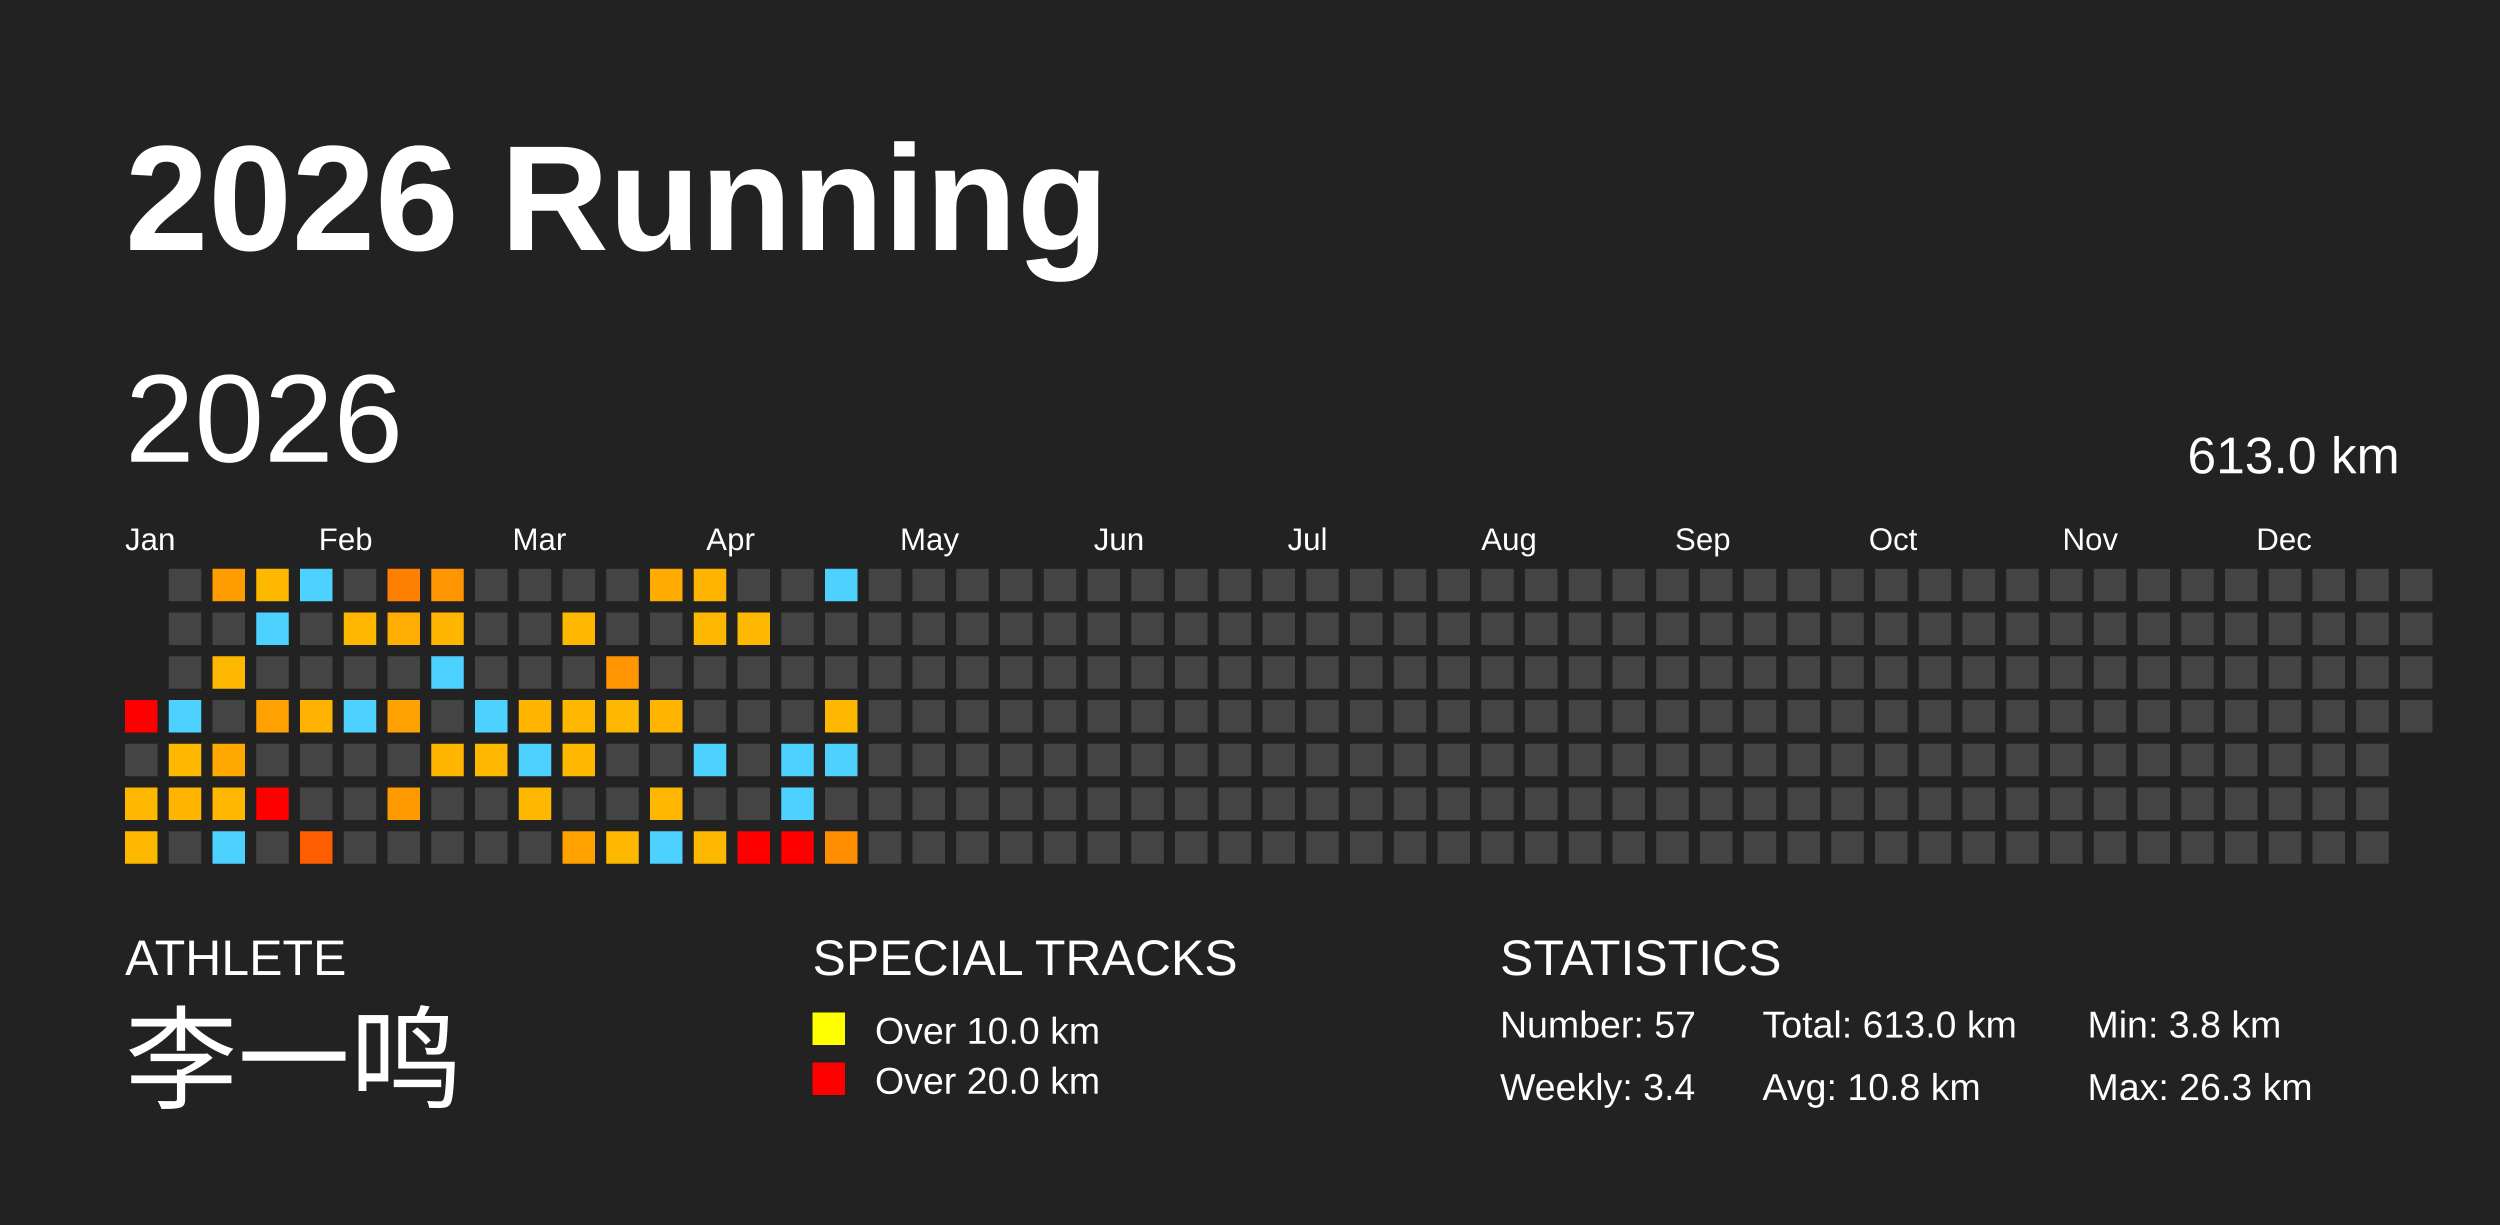
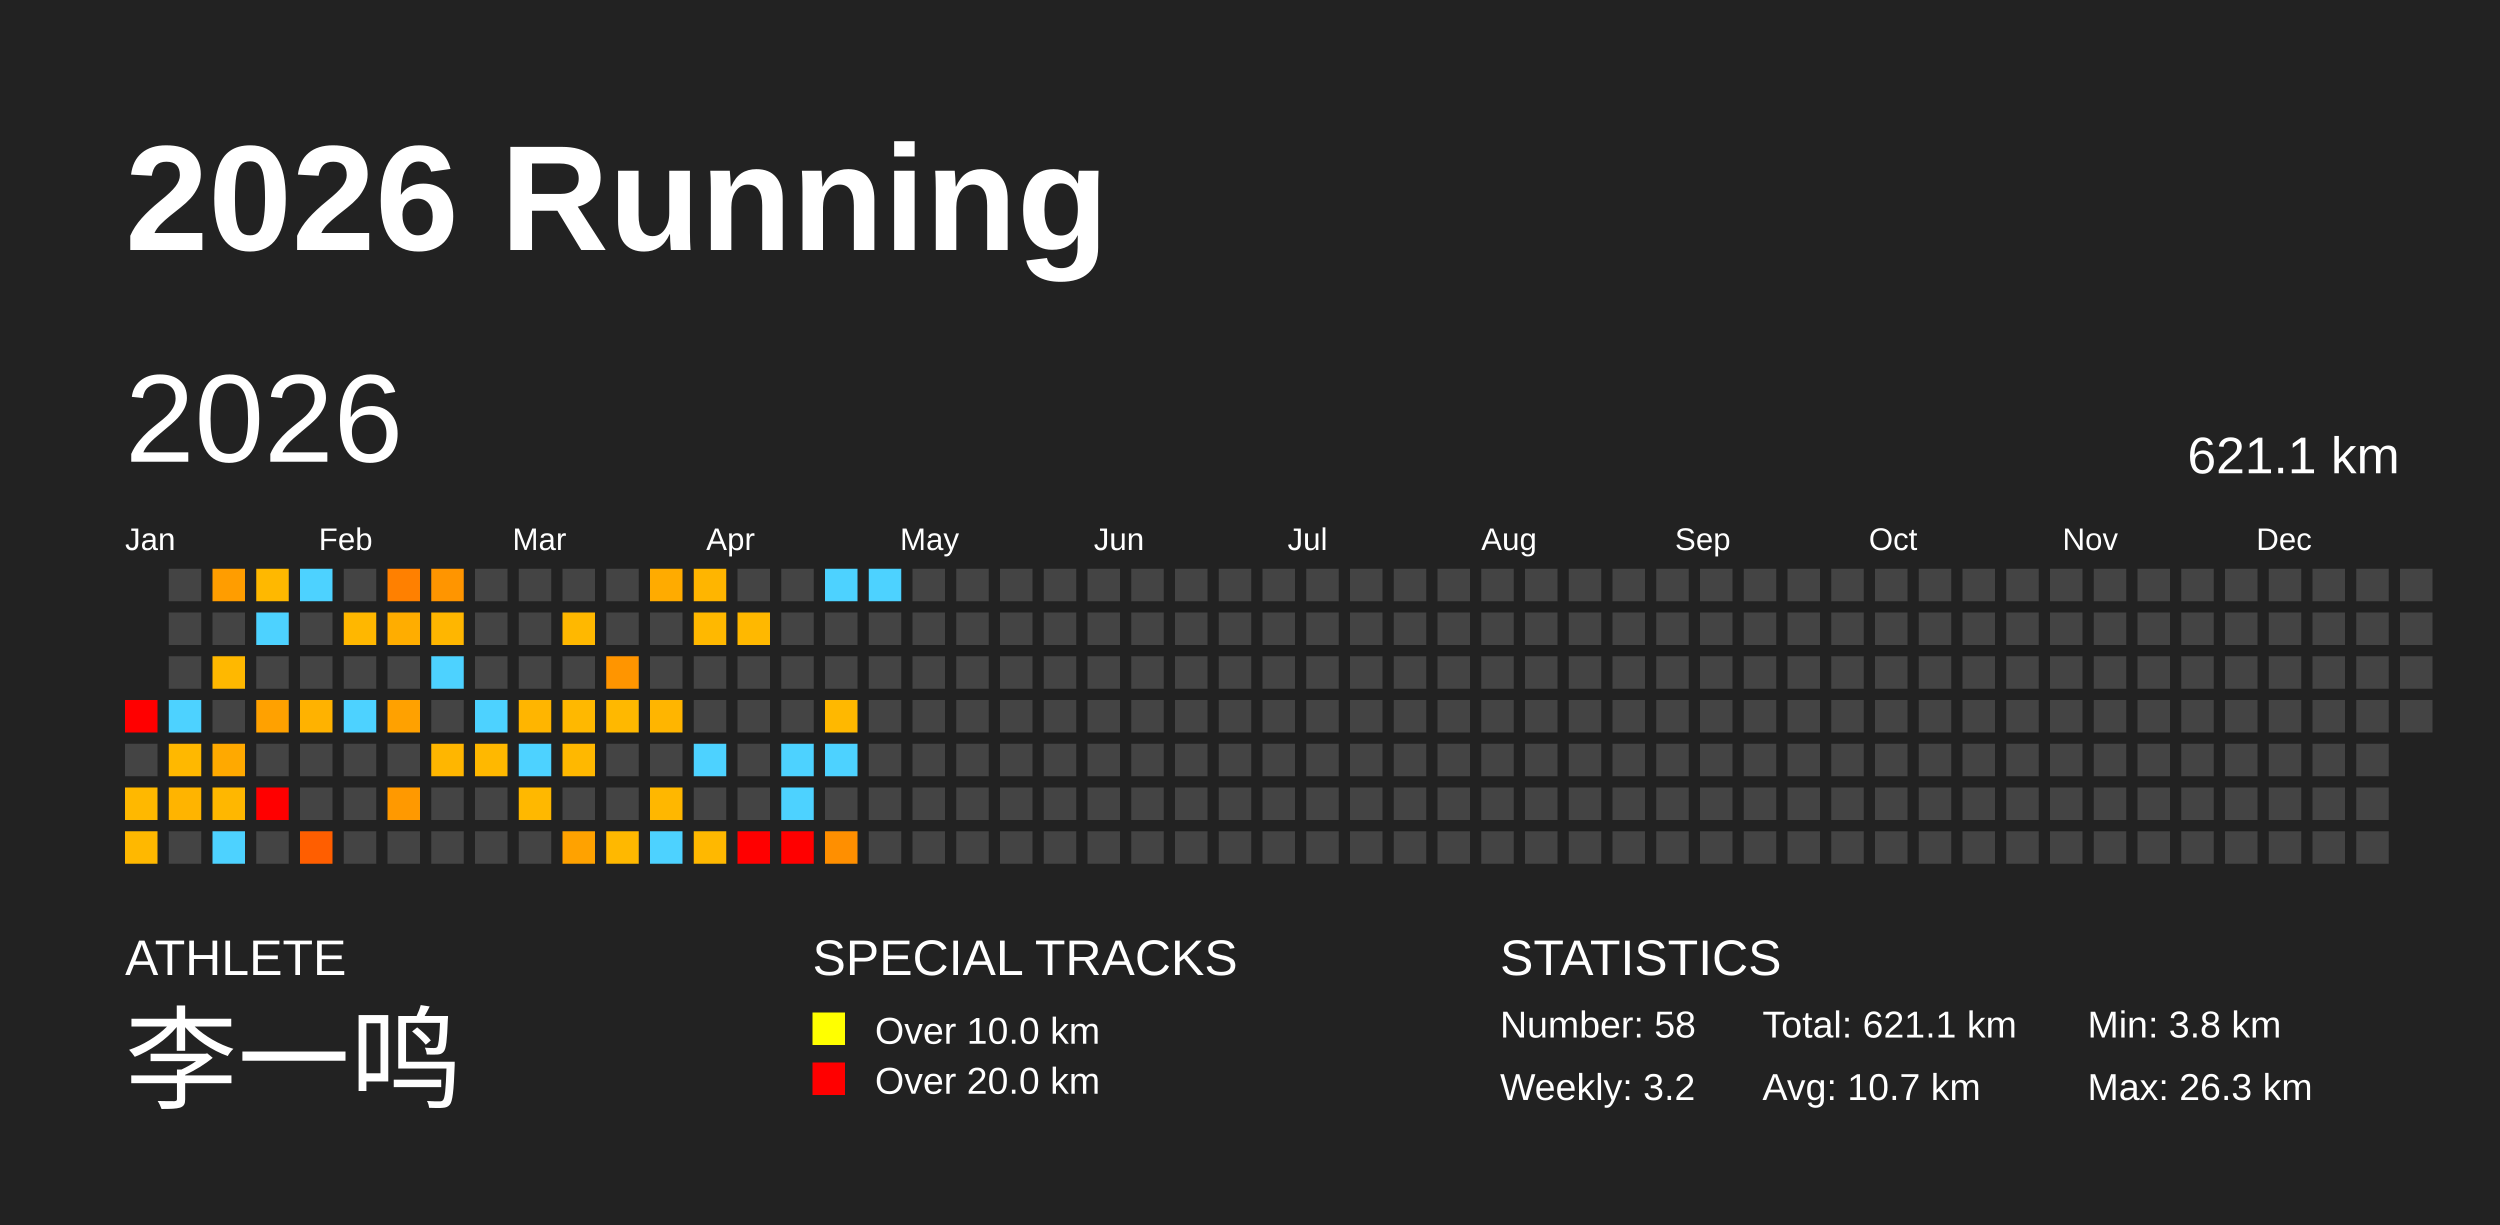
<svg xmlns="http://www.w3.org/2000/svg" baseProfile="full" height="98mm" version="1.1" viewBox="0,0,200,98" width="200mm">
  <defs />
  <rect fill="#222222" height="98" width="200" x="0" y="0" />
  <text fill="#FFFFFF" style="font-size:12px; font-family:Arial; font-weight:bold;" x="10" y="20">2026 Running</text>
  <text fill="#FFFFFF" style="font-size:4px; font-family:Arial" x="10" y="78">ATHLETE</text>
  <text fill="#FFFFFF" style="font-size:9px; font-family:Arial" x="10" y="88">李一鸣</text>
  <text fill="#FFFFFF" style="font-size:4px; font-family:Arial" x="65" y="78">SPECIAL TRACKS</text>
  <rect fill="yellow" height="2.6" width="2.6" x="65" y="81" />
  <text fill="#FFFFFF" style="font-size:3px; font-family:Arial" x="70" y="83.5">Over 10.0 km</text>
  <rect fill="red" height="2.6" width="2.6" x="65" y="85" />
  <text fill="#FFFFFF" style="font-size:3px; font-family:Arial" x="70" y="87.5">Over 20.0 km</text>
  <text fill="#FFFFFF" style="font-size:4px; font-family:Arial" x="120" y="78">STATISTICS</text>
-   <text fill="#FFFFFF" style="font-size:3px; font-family:Arial" x="120" y="83">Number: 57</text>
-   <text fill="#FFFFFF" style="font-size:3px; font-family:Arial" x="120" y="88">Weekly: 3.4</text>
-   <text fill="#FFFFFF" style="font-size:3px; font-family:Arial" x="141" y="83">Total: 613.0 km</text>
-   <text fill="#FFFFFF" style="font-size:3px; font-family:Arial" x="141" y="88">Avg: 10.8 km</text>
+   <text fill="#FFFFFF" style="font-size:3px; font-family:Arial" x="120" y="83">Number: 58</text>
+   <text fill="#FFFFFF" style="font-size:3px; font-family:Arial" x="120" y="88">Weekly: 3.2</text>
+   <text fill="#FFFFFF" style="font-size:3px; font-family:Arial" x="141" y="83">Total: 621.1 km</text>
+   <text fill="#FFFFFF" style="font-size:3px; font-family:Arial" x="141" y="88">Avg: 10.7 km</text>
  <text fill="#FFFFFF" style="font-size:3px; font-family:Arial" x="167" y="83">Min: 3.8 km</text>
  <text fill="#FFFFFF" style="font-size:3px; font-family:Arial" x="167" y="88">Max: 26.3 km</text>
  <text dominant-baseline="hanging" fill="#FFFFFF" style="font-size:10.0px; font-family:Arial;" x="10" y="30">2026</text>
-   <text dominant-baseline="hanging" fill="#FFFFFF" style="font-size:4.125px; font-family:Arial;" x="175" y="35">613.0 km</text>
+   <text dominant-baseline="hanging" fill="#FFFFFF" style="font-size:4.125px; font-family:Arial;" x="175" y="35">621.1 km</text>
  <text fill="#FFFFFF" style="font-size:2.5px; font-family:Arial" x="10.0" y="44">Jan</text>
  <text fill="#FFFFFF" style="font-size:2.5px; font-family:Arial" x="25.5" y="44">Feb</text>
  <text fill="#FFFFFF" style="font-size:2.5px; font-family:Arial" x="41.0" y="44">Mar</text>
  <text fill="#FFFFFF" style="font-size:2.5px; font-family:Arial" x="56.5" y="44">Apr</text>
  <text fill="#FFFFFF" style="font-size:2.5px; font-family:Arial" x="72.0" y="44">May</text>
  <text fill="#FFFFFF" style="font-size:2.5px; font-family:Arial" x="87.5" y="44">Jun</text>
  <text fill="#FFFFFF" style="font-size:2.5px; font-family:Arial" x="103.0" y="44">Jul</text>
  <text fill="#FFFFFF" style="font-size:2.5px; font-family:Arial" x="118.5" y="44">Aug</text>
  <text fill="#FFFFFF" style="font-size:2.5px; font-family:Arial" x="134.0" y="44">Sep</text>
  <text fill="#FFFFFF" style="font-size:2.5px; font-family:Arial" x="149.5" y="44">Oct</text>
  <text fill="#FFFFFF" style="font-size:2.5px; font-family:Arial" x="165.0" y="44">Nov</text>
  <text fill="#FFFFFF" style="font-size:2.5px; font-family:Arial" x="180.5" y="44">Dec</text>
  <rect fill="red" height="2.6" width="2.6" x="10.0" y="56.0" />
  <rect fill="#444444" height="2.6" width="2.6" x="10.0" y="59.5" />
  <rect fill="#ffb800" height="2.6" width="2.6" x="10.0" y="63.0" />
  <rect fill="#ffb800" height="2.6" width="2.6" x="10.0" y="66.5" />
  <rect fill="#444444" height="2.6" width="2.6" x="13.5" y="45.5" />
  <rect fill="#444444" height="2.6" width="2.6" x="13.5" y="49.0" />
  <rect fill="#444444" height="2.6" width="2.6" x="13.5" y="52.5" />
  <rect fill="#4dd2ff" height="2.6" width="2.6" x="13.5" y="56.0" />
  <rect fill="#ffb800" height="2.6" width="2.6" x="13.5" y="59.5" />
  <rect fill="#ffb400" height="2.6" width="2.6" x="13.5" y="63.0" />
  <rect fill="#444444" height="2.6" width="2.6" x="13.5" y="66.5" />
  <rect fill="#ff9d00" height="2.6" width="2.6" x="17.0" y="45.5" />
  <rect fill="#444444" height="2.6" width="2.6" x="17.0" y="49.0" />
  <rect fill="#ffb800" height="2.6" width="2.6" x="17.0" y="52.5" />
  <rect fill="#444444" height="2.6" width="2.6" x="17.0" y="56.0" />
  <rect fill="#ffa900" height="2.6" width="2.6" x="17.0" y="59.5" />
  <rect fill="#ffb700" height="2.6" width="2.6" x="17.0" y="63.0" />
  <rect fill="#4dd2ff" height="2.6" width="2.6" x="17.0" y="66.5" />
  <rect fill="#ffb800" height="2.6" width="2.6" x="20.5" y="45.5" />
  <rect fill="#4dd2ff" height="2.6" width="2.6" x="20.5" y="49.0" />
  <rect fill="#444444" height="2.6" width="2.6" x="20.5" y="52.5" />
  <rect fill="#ffa100" height="2.6" width="2.6" x="20.5" y="56.0" />
  <rect fill="#444444" height="2.6" width="2.6" x="20.5" y="59.5" />
  <rect fill="red" height="2.6" width="2.6" x="20.5" y="63.0" />
  <rect fill="#444444" height="2.6" width="2.6" x="20.5" y="66.5" />
  <rect fill="#4dd2ff" height="2.6" width="2.6" x="24.0" y="45.5" />
  <rect fill="#444444" height="2.6" width="2.6" x="24.0" y="49.0" />
  <rect fill="#444444" height="2.6" width="2.6" x="24.0" y="52.5" />
  <rect fill="#ffb200" height="2.6" width="2.6" x="24.0" y="56.0" />
  <rect fill="#444444" height="2.6" width="2.6" x="24.0" y="59.5" />
  <rect fill="#444444" height="2.6" width="2.6" x="24.0" y="63.0" />
  <rect fill="#ff5e00" height="2.6" width="2.6" x="24.0" y="66.5" />
  <rect fill="#444444" height="2.6" width="2.6" x="27.5" y="45.5" />
  <rect fill="#ffb700" height="2.6" width="2.6" x="27.5" y="49.0" />
  <rect fill="#444444" height="2.6" width="2.6" x="27.5" y="52.5" />
  <rect fill="#4dd2ff" height="2.6" width="2.6" x="27.5" y="56.0" />
  <rect fill="#444444" height="2.6" width="2.6" x="27.5" y="59.5" />
  <rect fill="#444444" height="2.6" width="2.6" x="27.5" y="63.0" />
  <rect fill="#444444" height="2.6" width="2.6" x="27.5" y="66.5" />
  <rect fill="#ff8000" height="2.6" width="2.6" x="31.0" y="45.5" />
  <rect fill="#ffad00" height="2.6" width="2.6" x="31.0" y="49.0" />
  <rect fill="#444444" height="2.6" width="2.6" x="31.0" y="52.5" />
  <rect fill="#ffa100" height="2.6" width="2.6" x="31.0" y="56.0" />
  <rect fill="#444444" height="2.6" width="2.6" x="31.0" y="59.5" />
  <rect fill="#ff9900" height="2.6" width="2.6" x="31.0" y="63.0" />
  <rect fill="#444444" height="2.6" width="2.6" x="31.0" y="66.5" />
  <rect fill="#ff9500" height="2.6" width="2.6" x="34.5" y="45.5" />
  <rect fill="#ffb600" height="2.6" width="2.6" x="34.5" y="49.0" />
  <rect fill="#4dd2ff" height="2.6" width="2.6" x="34.5" y="52.5" />
  <rect fill="#444444" height="2.6" width="2.6" x="34.5" y="56.0" />
  <rect fill="#ffb600" height="2.6" width="2.6" x="34.5" y="59.5" />
  <rect fill="#444444" height="2.6" width="2.6" x="34.5" y="63.0" />
  <rect fill="#444444" height="2.6" width="2.6" x="34.5" y="66.5" />
  <rect fill="#444444" height="2.6" width="2.6" x="38.0" y="45.5" />
  <rect fill="#444444" height="2.6" width="2.6" x="38.0" y="49.0" />
  <rect fill="#444444" height="2.6" width="2.6" x="38.0" y="52.5" />
  <rect fill="#4dd2ff" height="2.6" width="2.6" x="38.0" y="56.0" />
  <rect fill="#ffb800" height="2.6" width="2.6" x="38.0" y="59.5" />
  <rect fill="#444444" height="2.6" width="2.6" x="38.0" y="63.0" />
  <rect fill="#444444" height="2.6" width="2.6" x="38.0" y="66.5" />
  <rect fill="#444444" height="2.6" width="2.6" x="41.5" y="45.5" />
  <rect fill="#444444" height="2.6" width="2.6" x="41.5" y="49.0" />
  <rect fill="#444444" height="2.6" width="2.6" x="41.5" y="52.5" />
  <rect fill="#ffb500" height="2.6" width="2.6" x="41.5" y="56.0" />
  <rect fill="#4dd2ff" height="2.6" width="2.6" x="41.5" y="59.5" />
  <rect fill="#ffb800" height="2.6" width="2.6" x="41.5" y="63.0" />
  <rect fill="#444444" height="2.6" width="2.6" x="41.5" y="66.5" />
  <rect fill="#444444" height="2.6" width="2.6" x="45.0" y="45.5" />
  <rect fill="#ffb800" height="2.6" width="2.6" x="45.0" y="49.0" />
  <rect fill="#444444" height="2.6" width="2.6" x="45.0" y="52.5" />
  <rect fill="#ffb800" height="2.6" width="2.6" x="45.0" y="56.0" />
  <rect fill="#ffb800" height="2.6" width="2.6" x="45.0" y="59.5" />
  <rect fill="#444444" height="2.6" width="2.6" x="45.0" y="63.0" />
  <rect fill="#ffa200" height="2.6" width="2.6" x="45.0" y="66.5" />
  <rect fill="#444444" height="2.6" width="2.6" x="48.5" y="45.5" />
  <rect fill="#444444" height="2.6" width="2.6" x="48.5" y="49.0" />
  <rect fill="#ff9500" height="2.6" width="2.6" x="48.5" y="52.5" />
  <rect fill="#ffb800" height="2.6" width="2.6" x="48.5" y="56.0" />
  <rect fill="#444444" height="2.6" width="2.6" x="48.5" y="59.5" />
  <rect fill="#444444" height="2.6" width="2.6" x="48.5" y="63.0" />
  <rect fill="#ffb800" height="2.6" width="2.6" x="48.5" y="66.5" />
  <rect fill="#ffab00" height="2.6" width="2.6" x="52.0" y="45.5" />
  <rect fill="#444444" height="2.6" width="2.6" x="52.0" y="49.0" />
  <rect fill="#444444" height="2.6" width="2.6" x="52.0" y="52.5" />
  <rect fill="#ffb500" height="2.6" width="2.6" x="52.0" y="56.0" />
  <rect fill="#444444" height="2.6" width="2.6" x="52.0" y="59.5" />
  <rect fill="#ffb700" height="2.6" width="2.6" x="52.0" y="63.0" />
  <rect fill="#4dd2ff" height="2.6" width="2.6" x="52.0" y="66.5" />
  <rect fill="#ffb500" height="2.6" width="2.6" x="55.5" y="45.5" />
  <rect fill="#ffb800" height="2.6" width="2.6" x="55.5" y="49.0" />
  <rect fill="#444444" height="2.6" width="2.6" x="55.5" y="52.5" />
  <rect fill="#444444" height="2.6" width="2.6" x="55.5" y="56.0" />
  <rect fill="#4dd2ff" height="2.6" width="2.6" x="55.5" y="59.5" />
  <rect fill="#444444" height="2.6" width="2.6" x="55.5" y="63.0" />
  <rect fill="#ffb800" height="2.6" width="2.6" x="55.5" y="66.5" />
  <rect fill="#444444" height="2.6" width="2.6" x="59.0" y="45.5" />
  <rect fill="#ffb800" height="2.6" width="2.6" x="59.0" y="49.0" />
  <rect fill="#444444" height="2.6" width="2.6" x="59.0" y="52.5" />
  <rect fill="#444444" height="2.6" width="2.6" x="59.0" y="56.0" />
  <rect fill="#444444" height="2.6" width="2.6" x="59.0" y="59.5" />
  <rect fill="#444444" height="2.6" width="2.6" x="59.0" y="63.0" />
  <rect fill="red" height="2.6" width="2.6" x="59.0" y="66.5" />
  <rect fill="#444444" height="2.6" width="2.6" x="62.5" y="45.5" />
  <rect fill="#444444" height="2.6" width="2.6" x="62.5" y="49.0" />
  <rect fill="#444444" height="2.6" width="2.6" x="62.5" y="52.5" />
  <rect fill="#444444" height="2.6" width="2.6" x="62.5" y="56.0" />
  <rect fill="#4dd2ff" height="2.6" width="2.6" x="62.5" y="59.5" />
  <rect fill="#4dd2ff" height="2.6" width="2.6" x="62.5" y="63.0" />
  <rect fill="red" height="2.6" width="2.6" x="62.5" y="66.5" />
  <rect fill="#4dd2ff" height="2.6" width="2.6" x="66.0" y="45.5" />
  <rect fill="#444444" height="2.6" width="2.6" x="66.0" y="49.0" />
  <rect fill="#444444" height="2.6" width="2.6" x="66.0" y="52.5" />
  <rect fill="#ffb800" height="2.6" width="2.6" x="66.0" y="56.0" />
  <rect fill="#4dd2ff" height="2.6" width="2.6" x="66.0" y="59.5" />
  <rect fill="#444444" height="2.6" width="2.6" x="66.0" y="63.0" />
  <rect fill="#ff8f00" height="2.6" width="2.6" x="66.0" y="66.5" />
-   <rect fill="#444444" height="2.6" width="2.6" x="69.5" y="45.5" />
+   <rect fill="#4dd2ff" height="2.6" width="2.6" x="69.5" y="45.5" />
  <rect fill="#444444" height="2.6" width="2.6" x="69.5" y="49.0" />
  <rect fill="#444444" height="2.6" width="2.6" x="69.5" y="52.5" />
  <rect fill="#444444" height="2.6" width="2.6" x="69.5" y="56.0" />
  <rect fill="#444444" height="2.6" width="2.6" x="69.5" y="59.5" />
  <rect fill="#444444" height="2.6" width="2.6" x="69.5" y="63.0" />
  <rect fill="#444444" height="2.6" width="2.6" x="69.5" y="66.5" />
  <rect fill="#444444" height="2.6" width="2.6" x="73.0" y="45.5" />
  <rect fill="#444444" height="2.6" width="2.6" x="73.0" y="49.0" />
  <rect fill="#444444" height="2.6" width="2.6" x="73.0" y="52.5" />
  <rect fill="#444444" height="2.6" width="2.6" x="73.0" y="56.0" />
  <rect fill="#444444" height="2.6" width="2.6" x="73.0" y="59.5" />
  <rect fill="#444444" height="2.6" width="2.6" x="73.0" y="63.0" />
  <rect fill="#444444" height="2.6" width="2.6" x="73.0" y="66.5" />
  <rect fill="#444444" height="2.6" width="2.6" x="76.5" y="45.5" />
  <rect fill="#444444" height="2.6" width="2.6" x="76.5" y="49.0" />
  <rect fill="#444444" height="2.6" width="2.6" x="76.5" y="52.5" />
  <rect fill="#444444" height="2.6" width="2.6" x="76.5" y="56.0" />
  <rect fill="#444444" height="2.6" width="2.6" x="76.5" y="59.5" />
  <rect fill="#444444" height="2.6" width="2.6" x="76.5" y="63.0" />
  <rect fill="#444444" height="2.6" width="2.6" x="76.5" y="66.5" />
  <rect fill="#444444" height="2.6" width="2.6" x="80.0" y="45.5" />
  <rect fill="#444444" height="2.6" width="2.6" x="80.0" y="49.0" />
  <rect fill="#444444" height="2.6" width="2.6" x="80.0" y="52.5" />
  <rect fill="#444444" height="2.6" width="2.6" x="80.0" y="56.0" />
  <rect fill="#444444" height="2.6" width="2.6" x="80.0" y="59.5" />
  <rect fill="#444444" height="2.6" width="2.6" x="80.0" y="63.0" />
  <rect fill="#444444" height="2.6" width="2.6" x="80.0" y="66.5" />
  <rect fill="#444444" height="2.6" width="2.6" x="83.5" y="45.5" />
  <rect fill="#444444" height="2.6" width="2.6" x="83.5" y="49.0" />
  <rect fill="#444444" height="2.6" width="2.6" x="83.5" y="52.5" />
  <rect fill="#444444" height="2.6" width="2.6" x="83.5" y="56.0" />
  <rect fill="#444444" height="2.6" width="2.6" x="83.5" y="59.5" />
  <rect fill="#444444" height="2.6" width="2.6" x="83.5" y="63.0" />
  <rect fill="#444444" height="2.6" width="2.6" x="83.5" y="66.5" />
  <rect fill="#444444" height="2.6" width="2.6" x="87.0" y="45.5" />
  <rect fill="#444444" height="2.6" width="2.6" x="87.0" y="49.0" />
  <rect fill="#444444" height="2.6" width="2.6" x="87.0" y="52.5" />
  <rect fill="#444444" height="2.6" width="2.6" x="87.0" y="56.0" />
  <rect fill="#444444" height="2.6" width="2.6" x="87.0" y="59.5" />
  <rect fill="#444444" height="2.6" width="2.6" x="87.0" y="63.0" />
  <rect fill="#444444" height="2.6" width="2.6" x="87.0" y="66.5" />
  <rect fill="#444444" height="2.6" width="2.6" x="90.5" y="45.5" />
  <rect fill="#444444" height="2.6" width="2.6" x="90.5" y="49.0" />
  <rect fill="#444444" height="2.6" width="2.6" x="90.5" y="52.5" />
  <rect fill="#444444" height="2.6" width="2.6" x="90.5" y="56.0" />
  <rect fill="#444444" height="2.6" width="2.6" x="90.5" y="59.5" />
  <rect fill="#444444" height="2.6" width="2.6" x="90.5" y="63.0" />
  <rect fill="#444444" height="2.6" width="2.6" x="90.5" y="66.5" />
  <rect fill="#444444" height="2.6" width="2.6" x="94.0" y="45.5" />
  <rect fill="#444444" height="2.6" width="2.6" x="94.0" y="49.0" />
  <rect fill="#444444" height="2.6" width="2.6" x="94.0" y="52.5" />
  <rect fill="#444444" height="2.6" width="2.6" x="94.0" y="56.0" />
  <rect fill="#444444" height="2.6" width="2.6" x="94.0" y="59.5" />
  <rect fill="#444444" height="2.6" width="2.6" x="94.0" y="63.0" />
  <rect fill="#444444" height="2.6" width="2.6" x="94.0" y="66.5" />
  <rect fill="#444444" height="2.6" width="2.6" x="97.5" y="45.5" />
  <rect fill="#444444" height="2.6" width="2.6" x="97.5" y="49.0" />
  <rect fill="#444444" height="2.6" width="2.6" x="97.5" y="52.5" />
  <rect fill="#444444" height="2.6" width="2.6" x="97.5" y="56.0" />
  <rect fill="#444444" height="2.6" width="2.6" x="97.5" y="59.5" />
  <rect fill="#444444" height="2.6" width="2.6" x="97.5" y="63.0" />
  <rect fill="#444444" height="2.6" width="2.6" x="97.5" y="66.5" />
  <rect fill="#444444" height="2.6" width="2.6" x="101.0" y="45.5" />
  <rect fill="#444444" height="2.6" width="2.6" x="101.0" y="49.0" />
  <rect fill="#444444" height="2.6" width="2.6" x="101.0" y="52.5" />
  <rect fill="#444444" height="2.6" width="2.6" x="101.0" y="56.0" />
  <rect fill="#444444" height="2.6" width="2.6" x="101.0" y="59.5" />
  <rect fill="#444444" height="2.6" width="2.6" x="101.0" y="63.0" />
  <rect fill="#444444" height="2.6" width="2.6" x="101.0" y="66.5" />
  <rect fill="#444444" height="2.6" width="2.6" x="104.5" y="45.5" />
  <rect fill="#444444" height="2.6" width="2.6" x="104.5" y="49.0" />
  <rect fill="#444444" height="2.6" width="2.6" x="104.5" y="52.5" />
  <rect fill="#444444" height="2.6" width="2.6" x="104.5" y="56.0" />
  <rect fill="#444444" height="2.6" width="2.6" x="104.5" y="59.5" />
  <rect fill="#444444" height="2.6" width="2.6" x="104.5" y="63.0" />
  <rect fill="#444444" height="2.6" width="2.6" x="104.5" y="66.5" />
  <rect fill="#444444" height="2.6" width="2.6" x="108.0" y="45.5" />
  <rect fill="#444444" height="2.6" width="2.6" x="108.0" y="49.0" />
  <rect fill="#444444" height="2.6" width="2.6" x="108.0" y="52.5" />
  <rect fill="#444444" height="2.6" width="2.6" x="108.0" y="56.0" />
  <rect fill="#444444" height="2.6" width="2.6" x="108.0" y="59.5" />
  <rect fill="#444444" height="2.6" width="2.6" x="108.0" y="63.0" />
  <rect fill="#444444" height="2.6" width="2.6" x="108.0" y="66.5" />
  <rect fill="#444444" height="2.6" width="2.6" x="111.5" y="45.5" />
  <rect fill="#444444" height="2.6" width="2.6" x="111.5" y="49.0" />
  <rect fill="#444444" height="2.6" width="2.6" x="111.5" y="52.5" />
  <rect fill="#444444" height="2.6" width="2.6" x="111.5" y="56.0" />
  <rect fill="#444444" height="2.6" width="2.6" x="111.5" y="59.5" />
  <rect fill="#444444" height="2.6" width="2.6" x="111.5" y="63.0" />
  <rect fill="#444444" height="2.6" width="2.6" x="111.5" y="66.5" />
  <rect fill="#444444" height="2.6" width="2.6" x="115.0" y="45.5" />
  <rect fill="#444444" height="2.6" width="2.6" x="115.0" y="49.0" />
  <rect fill="#444444" height="2.6" width="2.6" x="115.0" y="52.5" />
  <rect fill="#444444" height="2.6" width="2.6" x="115.0" y="56.0" />
  <rect fill="#444444" height="2.6" width="2.6" x="115.0" y="59.5" />
  <rect fill="#444444" height="2.6" width="2.6" x="115.0" y="63.0" />
  <rect fill="#444444" height="2.6" width="2.6" x="115.0" y="66.5" />
  <rect fill="#444444" height="2.6" width="2.6" x="118.5" y="45.5" />
  <rect fill="#444444" height="2.6" width="2.6" x="118.5" y="49.0" />
  <rect fill="#444444" height="2.6" width="2.6" x="118.5" y="52.5" />
  <rect fill="#444444" height="2.6" width="2.6" x="118.5" y="56.0" />
  <rect fill="#444444" height="2.6" width="2.6" x="118.5" y="59.5" />
  <rect fill="#444444" height="2.6" width="2.6" x="118.5" y="63.0" />
  <rect fill="#444444" height="2.6" width="2.6" x="118.5" y="66.5" />
  <rect fill="#444444" height="2.6" width="2.6" x="122.0" y="45.5" />
  <rect fill="#444444" height="2.6" width="2.6" x="122.0" y="49.0" />
  <rect fill="#444444" height="2.6" width="2.6" x="122.0" y="52.5" />
  <rect fill="#444444" height="2.6" width="2.6" x="122.0" y="56.0" />
  <rect fill="#444444" height="2.6" width="2.6" x="122.0" y="59.5" />
  <rect fill="#444444" height="2.6" width="2.6" x="122.0" y="63.0" />
  <rect fill="#444444" height="2.6" width="2.6" x="122.0" y="66.5" />
  <rect fill="#444444" height="2.6" width="2.6" x="125.5" y="45.5" />
  <rect fill="#444444" height="2.6" width="2.6" x="125.5" y="49.0" />
  <rect fill="#444444" height="2.6" width="2.6" x="125.5" y="52.5" />
  <rect fill="#444444" height="2.6" width="2.6" x="125.5" y="56.0" />
  <rect fill="#444444" height="2.6" width="2.6" x="125.5" y="59.5" />
  <rect fill="#444444" height="2.6" width="2.6" x="125.5" y="63.0" />
  <rect fill="#444444" height="2.6" width="2.6" x="125.5" y="66.5" />
  <rect fill="#444444" height="2.6" width="2.6" x="129.0" y="45.5" />
  <rect fill="#444444" height="2.6" width="2.6" x="129.0" y="49.0" />
  <rect fill="#444444" height="2.6" width="2.6" x="129.0" y="52.5" />
  <rect fill="#444444" height="2.6" width="2.6" x="129.0" y="56.0" />
  <rect fill="#444444" height="2.6" width="2.6" x="129.0" y="59.5" />
  <rect fill="#444444" height="2.6" width="2.6" x="129.0" y="63.0" />
  <rect fill="#444444" height="2.6" width="2.6" x="129.0" y="66.5" />
  <rect fill="#444444" height="2.6" width="2.6" x="132.5" y="45.5" />
  <rect fill="#444444" height="2.6" width="2.6" x="132.5" y="49.0" />
  <rect fill="#444444" height="2.6" width="2.6" x="132.5" y="52.5" />
  <rect fill="#444444" height="2.6" width="2.6" x="132.5" y="56.0" />
  <rect fill="#444444" height="2.6" width="2.6" x="132.5" y="59.5" />
  <rect fill="#444444" height="2.6" width="2.6" x="132.5" y="63.0" />
  <rect fill="#444444" height="2.6" width="2.6" x="132.5" y="66.5" />
  <rect fill="#444444" height="2.6" width="2.6" x="136.0" y="45.5" />
  <rect fill="#444444" height="2.6" width="2.6" x="136.0" y="49.0" />
  <rect fill="#444444" height="2.6" width="2.6" x="136.0" y="52.5" />
  <rect fill="#444444" height="2.6" width="2.6" x="136.0" y="56.0" />
  <rect fill="#444444" height="2.6" width="2.6" x="136.0" y="59.5" />
  <rect fill="#444444" height="2.6" width="2.6" x="136.0" y="63.0" />
  <rect fill="#444444" height="2.6" width="2.6" x="136.0" y="66.5" />
  <rect fill="#444444" height="2.6" width="2.6" x="139.5" y="45.5" />
  <rect fill="#444444" height="2.6" width="2.6" x="139.5" y="49.0" />
  <rect fill="#444444" height="2.6" width="2.6" x="139.5" y="52.5" />
  <rect fill="#444444" height="2.6" width="2.6" x="139.5" y="56.0" />
  <rect fill="#444444" height="2.6" width="2.6" x="139.5" y="59.5" />
  <rect fill="#444444" height="2.6" width="2.6" x="139.5" y="63.0" />
  <rect fill="#444444" height="2.6" width="2.6" x="139.5" y="66.5" />
  <rect fill="#444444" height="2.6" width="2.6" x="143.0" y="45.5" />
  <rect fill="#444444" height="2.6" width="2.6" x="143.0" y="49.0" />
  <rect fill="#444444" height="2.6" width="2.6" x="143.0" y="52.5" />
  <rect fill="#444444" height="2.6" width="2.6" x="143.0" y="56.0" />
  <rect fill="#444444" height="2.6" width="2.6" x="143.0" y="59.5" />
  <rect fill="#444444" height="2.6" width="2.6" x="143.0" y="63.0" />
  <rect fill="#444444" height="2.6" width="2.6" x="143.0" y="66.5" />
  <rect fill="#444444" height="2.6" width="2.6" x="146.5" y="45.5" />
  <rect fill="#444444" height="2.6" width="2.6" x="146.5" y="49.0" />
  <rect fill="#444444" height="2.6" width="2.6" x="146.5" y="52.5" />
  <rect fill="#444444" height="2.6" width="2.6" x="146.5" y="56.0" />
  <rect fill="#444444" height="2.6" width="2.6" x="146.5" y="59.5" />
  <rect fill="#444444" height="2.6" width="2.6" x="146.5" y="63.0" />
  <rect fill="#444444" height="2.6" width="2.6" x="146.5" y="66.5" />
  <rect fill="#444444" height="2.6" width="2.6" x="150.0" y="45.5" />
  <rect fill="#444444" height="2.6" width="2.6" x="150.0" y="49.0" />
  <rect fill="#444444" height="2.6" width="2.6" x="150.0" y="52.5" />
  <rect fill="#444444" height="2.6" width="2.6" x="150.0" y="56.0" />
  <rect fill="#444444" height="2.6" width="2.6" x="150.0" y="59.5" />
  <rect fill="#444444" height="2.6" width="2.6" x="150.0" y="63.0" />
  <rect fill="#444444" height="2.6" width="2.6" x="150.0" y="66.5" />
  <rect fill="#444444" height="2.6" width="2.6" x="153.5" y="45.5" />
  <rect fill="#444444" height="2.6" width="2.6" x="153.5" y="49.0" />
  <rect fill="#444444" height="2.6" width="2.6" x="153.5" y="52.5" />
  <rect fill="#444444" height="2.6" width="2.6" x="153.5" y="56.0" />
  <rect fill="#444444" height="2.6" width="2.6" x="153.5" y="59.5" />
  <rect fill="#444444" height="2.6" width="2.6" x="153.5" y="63.0" />
  <rect fill="#444444" height="2.6" width="2.6" x="153.5" y="66.5" />
  <rect fill="#444444" height="2.6" width="2.6" x="157.0" y="45.5" />
  <rect fill="#444444" height="2.6" width="2.6" x="157.0" y="49.0" />
  <rect fill="#444444" height="2.6" width="2.6" x="157.0" y="52.5" />
  <rect fill="#444444" height="2.6" width="2.6" x="157.0" y="56.0" />
  <rect fill="#444444" height="2.6" width="2.6" x="157.0" y="59.5" />
  <rect fill="#444444" height="2.6" width="2.6" x="157.0" y="63.0" />
  <rect fill="#444444" height="2.6" width="2.6" x="157.0" y="66.5" />
  <rect fill="#444444" height="2.6" width="2.6" x="160.5" y="45.5" />
  <rect fill="#444444" height="2.6" width="2.6" x="160.5" y="49.0" />
  <rect fill="#444444" height="2.6" width="2.6" x="160.5" y="52.5" />
  <rect fill="#444444" height="2.6" width="2.6" x="160.5" y="56.0" />
  <rect fill="#444444" height="2.6" width="2.6" x="160.5" y="59.5" />
  <rect fill="#444444" height="2.6" width="2.6" x="160.5" y="63.0" />
  <rect fill="#444444" height="2.6" width="2.6" x="160.5" y="66.5" />
  <rect fill="#444444" height="2.6" width="2.6" x="164.0" y="45.5" />
  <rect fill="#444444" height="2.6" width="2.6" x="164.0" y="49.0" />
  <rect fill="#444444" height="2.6" width="2.6" x="164.0" y="52.5" />
  <rect fill="#444444" height="2.6" width="2.6" x="164.0" y="56.0" />
  <rect fill="#444444" height="2.6" width="2.6" x="164.0" y="59.5" />
  <rect fill="#444444" height="2.6" width="2.6" x="164.0" y="63.0" />
  <rect fill="#444444" height="2.6" width="2.6" x="164.0" y="66.5" />
  <rect fill="#444444" height="2.6" width="2.6" x="167.5" y="45.5" />
  <rect fill="#444444" height="2.6" width="2.6" x="167.5" y="49.0" />
  <rect fill="#444444" height="2.6" width="2.6" x="167.5" y="52.5" />
  <rect fill="#444444" height="2.6" width="2.6" x="167.5" y="56.0" />
  <rect fill="#444444" height="2.6" width="2.6" x="167.5" y="59.5" />
  <rect fill="#444444" height="2.6" width="2.6" x="167.5" y="63.0" />
  <rect fill="#444444" height="2.6" width="2.6" x="167.5" y="66.5" />
  <rect fill="#444444" height="2.6" width="2.6" x="171.0" y="45.5" />
  <rect fill="#444444" height="2.6" width="2.6" x="171.0" y="49.0" />
  <rect fill="#444444" height="2.6" width="2.6" x="171.0" y="52.5" />
  <rect fill="#444444" height="2.6" width="2.6" x="171.0" y="56.0" />
  <rect fill="#444444" height="2.6" width="2.6" x="171.0" y="59.5" />
  <rect fill="#444444" height="2.6" width="2.6" x="171.0" y="63.0" />
  <rect fill="#444444" height="2.6" width="2.6" x="171.0" y="66.5" />
  <rect fill="#444444" height="2.6" width="2.6" x="174.5" y="45.5" />
  <rect fill="#444444" height="2.6" width="2.6" x="174.5" y="49.0" />
  <rect fill="#444444" height="2.6" width="2.6" x="174.5" y="52.5" />
  <rect fill="#444444" height="2.6" width="2.6" x="174.5" y="56.0" />
  <rect fill="#444444" height="2.6" width="2.6" x="174.5" y="59.5" />
  <rect fill="#444444" height="2.6" width="2.6" x="174.5" y="63.0" />
  <rect fill="#444444" height="2.6" width="2.6" x="174.5" y="66.5" />
  <rect fill="#444444" height="2.6" width="2.6" x="178.0" y="45.5" />
  <rect fill="#444444" height="2.6" width="2.6" x="178.0" y="49.0" />
  <rect fill="#444444" height="2.6" width="2.6" x="178.0" y="52.5" />
  <rect fill="#444444" height="2.6" width="2.6" x="178.0" y="56.0" />
  <rect fill="#444444" height="2.6" width="2.6" x="178.0" y="59.5" />
  <rect fill="#444444" height="2.6" width="2.6" x="178.0" y="63.0" />
  <rect fill="#444444" height="2.6" width="2.6" x="178.0" y="66.5" />
  <rect fill="#444444" height="2.6" width="2.6" x="181.5" y="45.5" />
  <rect fill="#444444" height="2.6" width="2.6" x="181.5" y="49.0" />
  <rect fill="#444444" height="2.6" width="2.6" x="181.5" y="52.5" />
  <rect fill="#444444" height="2.6" width="2.6" x="181.5" y="56.0" />
  <rect fill="#444444" height="2.6" width="2.6" x="181.5" y="59.5" />
  <rect fill="#444444" height="2.6" width="2.6" x="181.5" y="63.0" />
  <rect fill="#444444" height="2.6" width="2.6" x="181.5" y="66.5" />
  <rect fill="#444444" height="2.6" width="2.6" x="185.0" y="45.5" />
  <rect fill="#444444" height="2.6" width="2.6" x="185.0" y="49.0" />
  <rect fill="#444444" height="2.6" width="2.6" x="185.0" y="52.5" />
  <rect fill="#444444" height="2.6" width="2.6" x="185.0" y="56.0" />
  <rect fill="#444444" height="2.6" width="2.6" x="185.0" y="59.5" />
  <rect fill="#444444" height="2.6" width="2.6" x="185.0" y="63.0" />
  <rect fill="#444444" height="2.6" width="2.6" x="185.0" y="66.5" />
  <rect fill="#444444" height="2.6" width="2.6" x="188.5" y="45.5" />
  <rect fill="#444444" height="2.6" width="2.6" x="188.5" y="49.0" />
  <rect fill="#444444" height="2.6" width="2.6" x="188.5" y="52.5" />
  <rect fill="#444444" height="2.6" width="2.6" x="188.5" y="56.0" />
  <rect fill="#444444" height="2.6" width="2.6" x="188.5" y="59.5" />
  <rect fill="#444444" height="2.6" width="2.6" x="188.5" y="63.0" />
  <rect fill="#444444" height="2.6" width="2.6" x="188.5" y="66.5" />
  <rect fill="#444444" height="2.6" width="2.6" x="192.0" y="45.5" />
  <rect fill="#444444" height="2.6" width="2.6" x="192.0" y="49.0" />
  <rect fill="#444444" height="2.6" width="2.6" x="192.0" y="52.5" />
  <rect fill="#444444" height="2.6" width="2.6" x="192.0" y="56.0" />
</svg>
